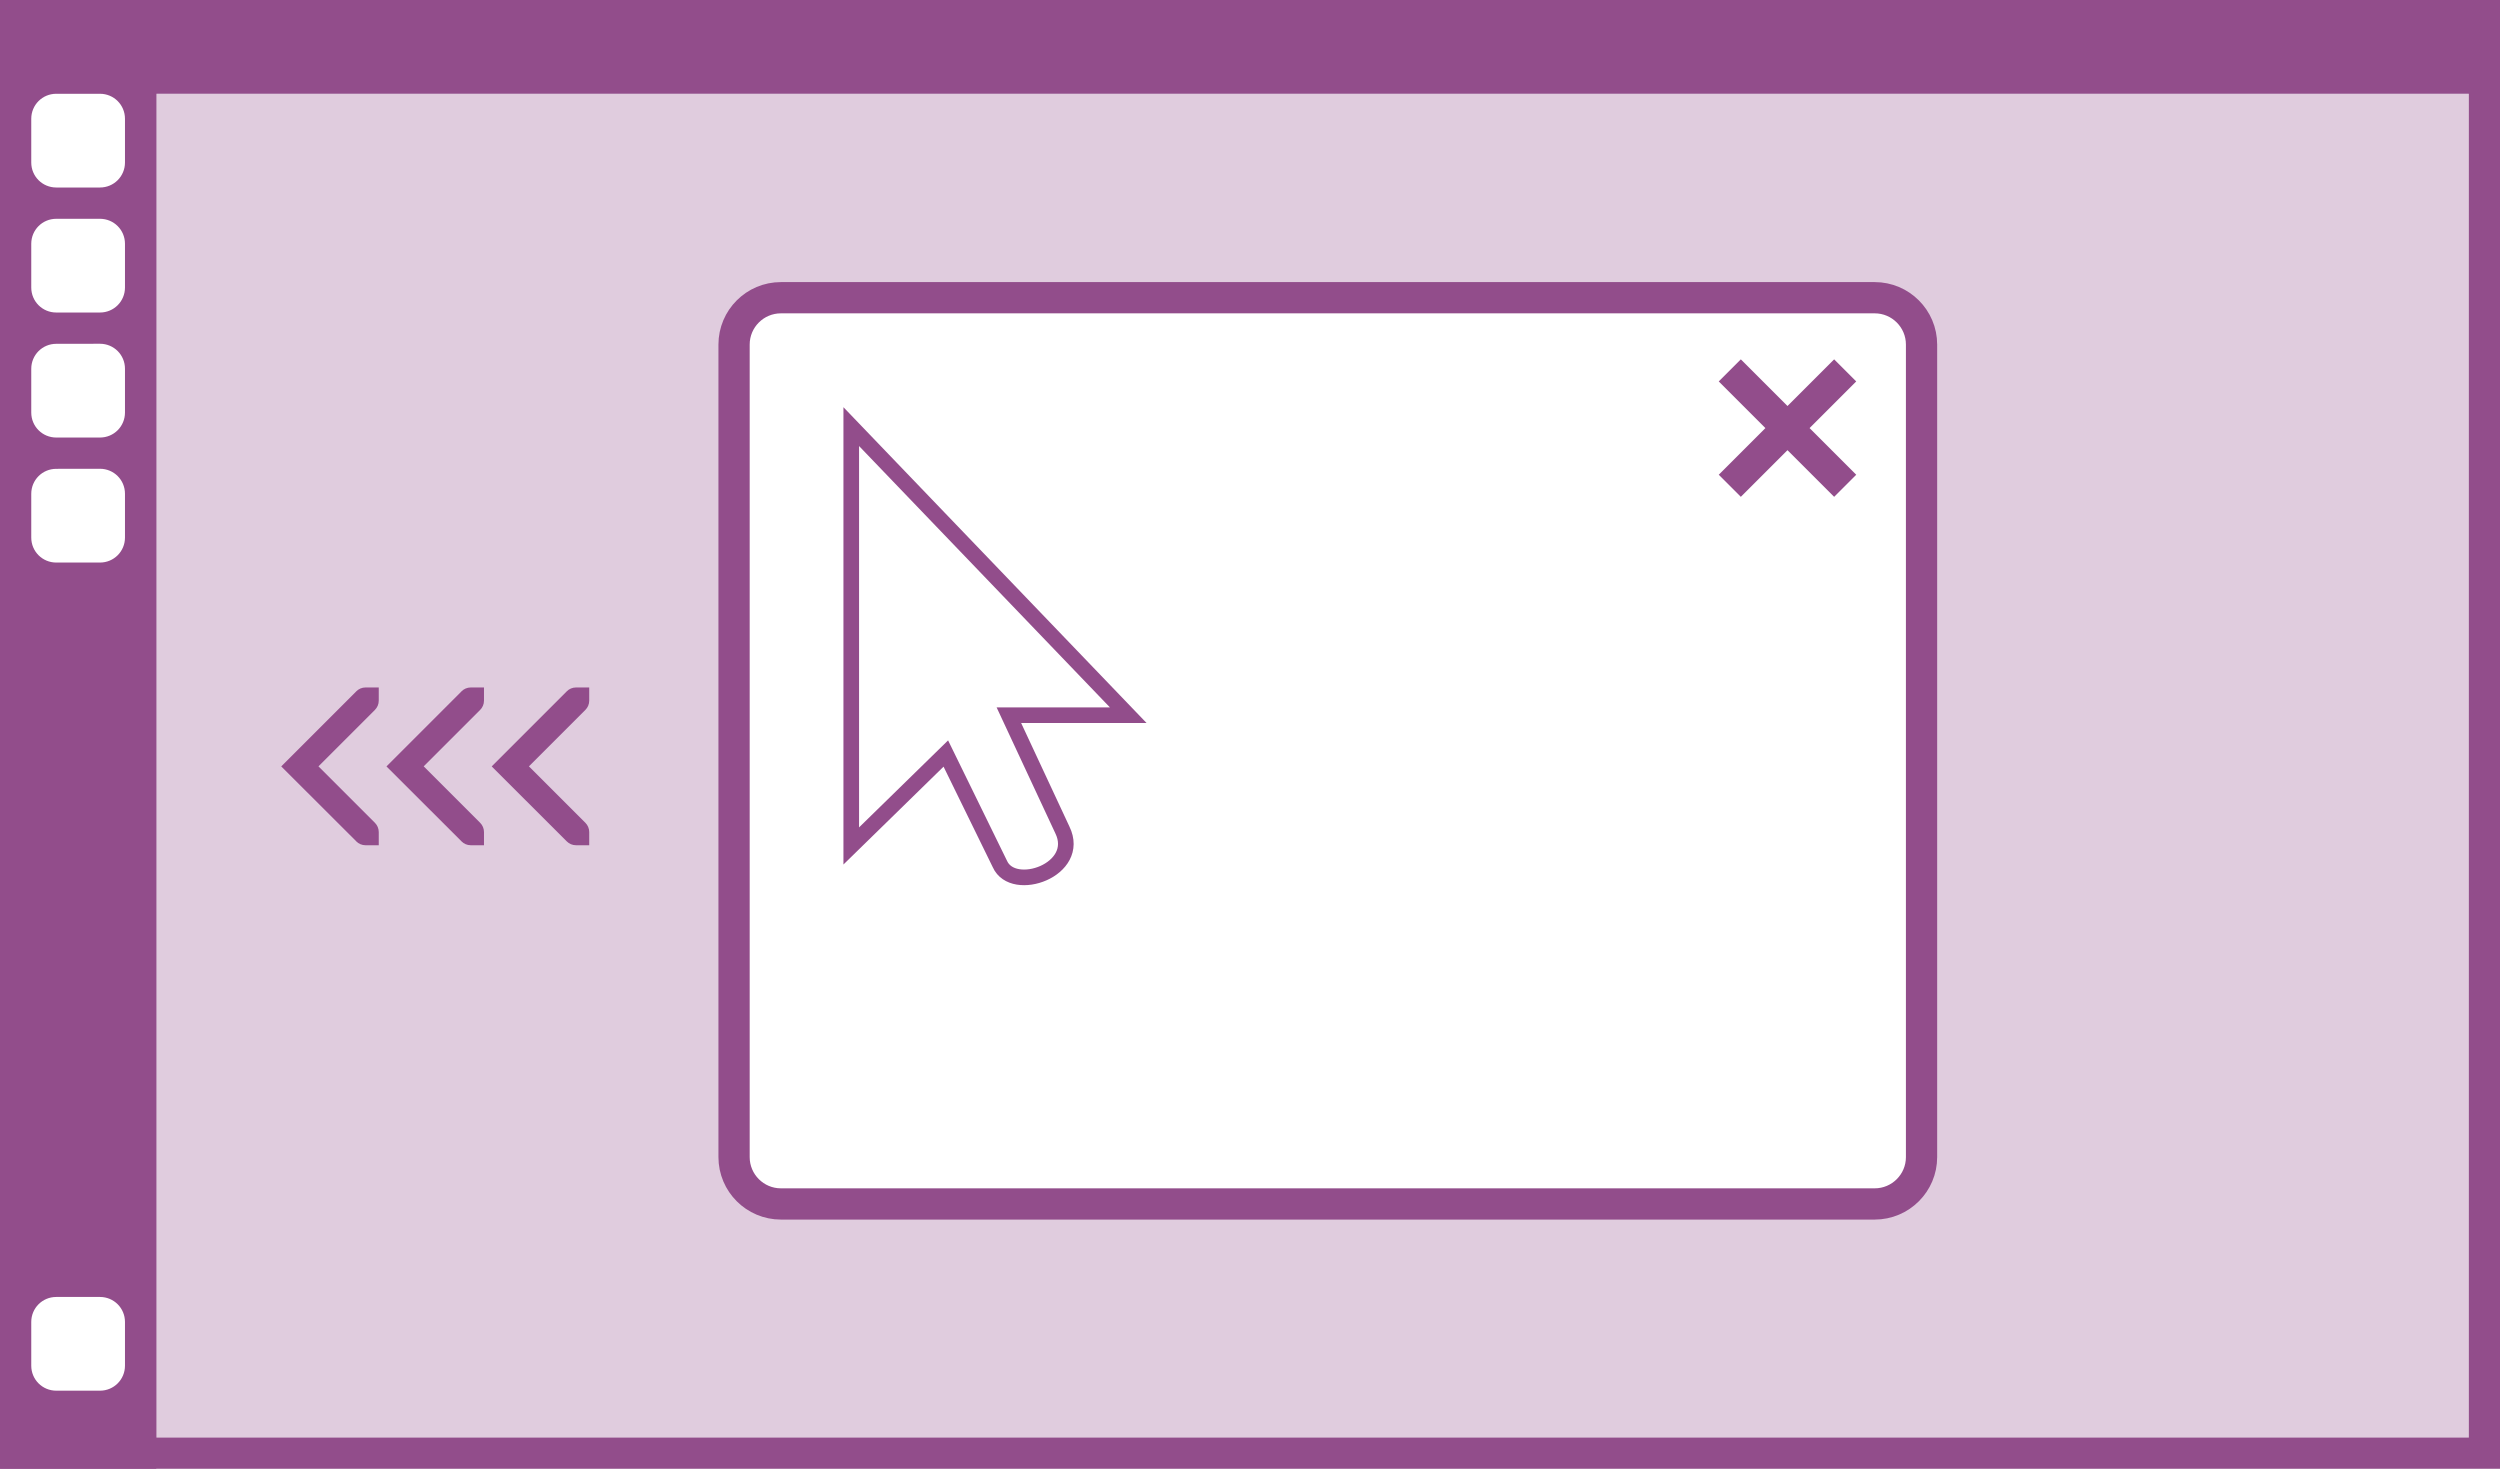
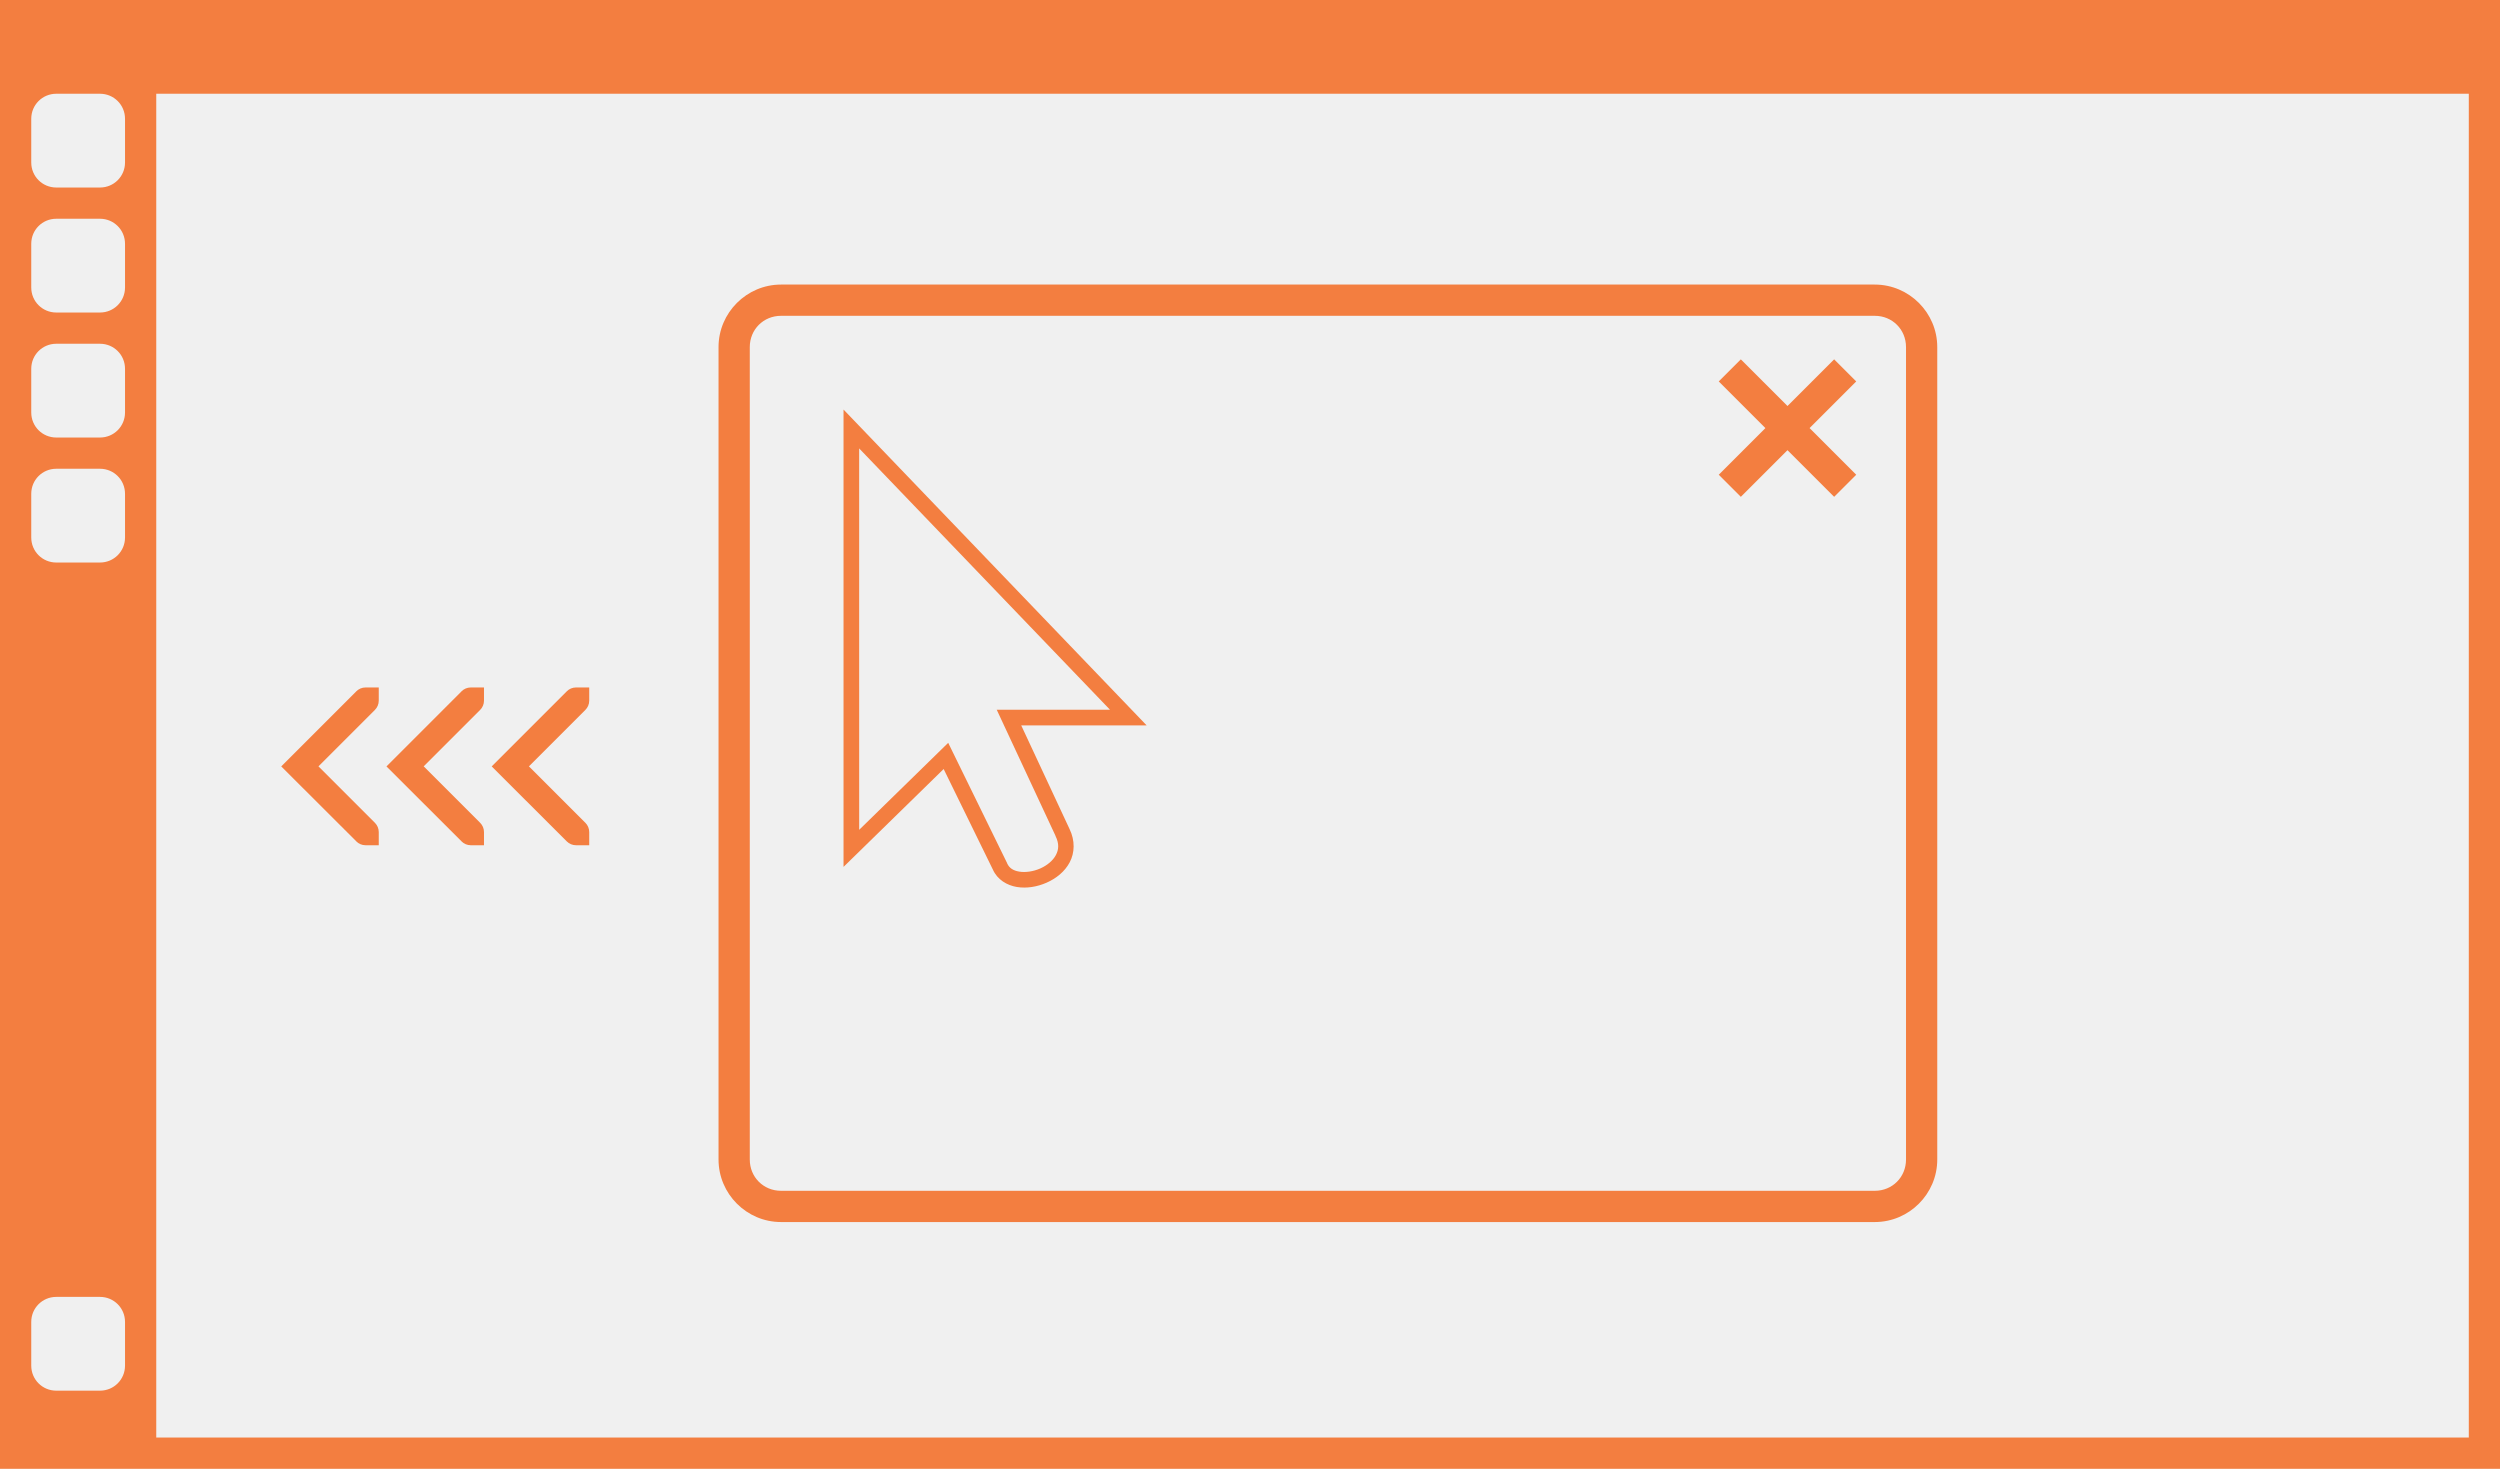
- <svg xmlns="http://www.w3.org/2000/svg" width="160" height="94" viewBox="0 0 42.333 24.871" version="1.1" id="svg20">
-   <defs id="defs24" />
-   <rect style="opacity:1;fill:#924d8b;fill-opacity:1;stroke:none;stroke-width:0.287;stroke-opacity:1" id="rect4752" width="42.334" height="24.871" x="-0" y="4.4408921e-16" ry="0" />
-   <rect style="opacity:1;fill:#ffffff;fill-opacity:1;stroke:none;stroke-width:0.398;stroke-opacity:1" id="rect5232" width="39.159" height="22.754" x="2.646" y="1.588" />
-   <rect style="opacity:1;fill:#924d8b;fill-opacity:1;stroke:none;stroke-width:0.263;stroke-opacity:1" id="rect5358" width="2.646" height="24.871" x="-0" y="0" />
-   <path id="rect2863-36-3" style="fill:#ffffff;fill-opacity:1;stroke-width:0.099" d="m 0.952,1.588 c -0.235,0 -0.423,0.189 -0.423,0.423 v 0.741 c 0,0.235 0.189,0.423 0.423,0.423 H 1.693 c 0.235,0 0.423,-0.189 0.423,-0.423 v -0.741 c 0,-0.235 -0.189,-0.423 -0.423,-0.423 z m 0,2.117 c -0.235,0 -0.423,0.189 -0.423,0.423 v 0.741 c 0,0.235 0.189,0.423 0.423,0.423 H 1.693 c 0.235,0 0.423,-0.189 0.423,-0.423 v -0.741 c 0,-0.235 -0.189,-0.423 -0.423,-0.423 z m 0,2.117 c -0.235,0 -0.423,0.189 -0.423,0.423 v 0.741 c 0,0.235 0.189,0.423 0.423,0.423 H 1.693 c 0.235,0 0.423,-0.189 0.423,-0.423 V 6.244 c 0,-0.235 -0.189,-0.423 -0.423,-0.423 z m 0,2.117 c -0.235,0 -0.423,0.189 -0.423,0.423 v 0.741 c 0,0.235 0.189,0.423 0.423,0.423 H 1.693 c 0.235,0 0.423,-0.189 0.423,-0.423 V 8.361 c 0,-0.235 -0.189,-0.423 -0.423,-0.423 z m 0,14.023 c -0.235,0 -0.423,0.189 -0.423,0.423 v 0.741 c 0,0.235 0.189,0.423 0.423,0.423 H 1.693 c 0.235,0 0.423,-0.189 0.423,-0.423 v -0.741 c 0,-0.235 -0.189,-0.423 -0.423,-0.423 z" />
-   <rect style="opacity:0.287;fill:#924d8b;fill-opacity:1;stroke:none;stroke-width:1.723;stroke-opacity:1" id="rect5744" width="39.159" height="22.754" x="2.646" y="1.588" />
-   <g transform="matrix(0.26458,0,0,0.26458,-396.0832,1156.76)" style="display:inline" id="g16-0">
-     <rect ry="3" rx="3" y="-4353.007" x="1544.006" height="58" width="76" style="opacity:1;vector-effect:none;fill:#ffffff;fill-opacity:1;stroke:#924d8b;stroke-width:2;stroke-linecap:butt;stroke-linejoin:miter;stroke-miterlimit:4;stroke-dasharray:none;stroke-dashoffset:0;stroke-opacity:1;marker:none" id="rect6-6" />
-     <g style="display:inline;fill:#ffffff;fill-opacity:1;stroke:#3584e4;stroke-opacity:1" id="g14-6">
-       <path style="color:#000000;display:block;overflow:visible;visibility:visible;fill:#ffffff;fill-opacity:1;fill-rule:nonzero;stroke:#924d8b;stroke-width:1;stroke-linecap:butt;stroke-linejoin:miter;stroke-miterlimit:10;stroke-dasharray:none;stroke-dashoffset:0;stroke-opacity:1;marker:none;enable-background:accumulate" d="m 1551.506,-4344.757 v 26.838 l 6.053,-5.916 3.46,7.07 c 0.848,1.913 5.25,0.376 3.998,-2.183 l -3.423,-7.34 h 7.639 z" id="path12-8" />
+ <svg xmlns="http://www.w3.org/2000/svg" width="160" height="94" version="1.1" viewBox="0 0 42.333 24.871">
+   <path transform="matrix(.26459 0 0 .26459 -.00030851 0)" d="m0 0v94h10 150v-94h-150-10zm3.6 6h2.801c0.886 0 1.6 0.713 1.6 1.6v2.801c0 0.886-0.713 1.6-1.6 1.6h-2.801c-0.886 0-1.6-0.713-1.6-1.6v-2.801c0-0.886 0.713-1.6 1.6-1.6zm6.4 0h148v86h-148v-86zm-6.4 8h2.801c0.886 0 1.6 0.713 1.6 1.6v2.801c0 0.886-0.713 1.6-1.6 1.6h-2.801c-0.886 0-1.6-0.713-1.6-1.6v-2.801c0-0.886 0.713-1.6 1.6-1.6zm0 8h2.801c0.886 0 1.6 0.713 1.6 1.6v2.801c0 0.886-0.713 1.6-1.6 1.6h-2.801c-0.886 0-1.6-0.713-1.6-1.6v-2.801c0-0.886 0.713-1.6 1.6-1.6zm0 8h2.801c0.886 0 1.6 0.713 1.6 1.6v2.801c0 0.886-0.713 1.6-1.6 1.6h-2.801c-0.886 0-1.6-0.713-1.6-1.6v-2.801c0-0.886 0.713-1.6 1.6-1.6zm0 53h2.801c0.886 0 1.6 0.713 1.6 1.6v2.801c0 0.886-0.713 1.6-1.6 1.6h-2.801c-0.886 0-1.6-0.713-1.6-1.6v-2.801c0-0.886 0.713-1.6 1.6-1.6z" fill="#f37e40" />
+   <g transform="matrix(.26458 0 0 .26458 -396.08 1156.8)">
+     <path d="m1547-4354c-2.199 0-4 1.801-4 4v52c0 2.199 1.801 4 4 4h70c2.199 0 4-1.801 4-4v-52c0-2.199-1.801-4-4-4zm0 2h70c1.125 0 2 0.875 2 2v52c0 1.125-0.875 2-2 2h-70c-1.125 0-2-0.875-2-2v-52c0-1.125 0.875-2 2-2z" color="#000000" fill="#f37e40" style="-inkscape-stroke:none" />
+     <g fill="#fff" stroke="#3584e4">
+       <path d="m1551-4346v29.27l6.408-6.264 3.148 6.432c0.287 0.647 0.902 1.012 1.533 1.117 0.631 0.105 1.305-0.01 1.912-0.277 0.607-0.269 1.157-0.701 1.475-1.303 0.317-0.602 0.356-1.38-0.016-2.141l-3.088-6.621h8.027zm1 2.486 16.055 16.727h-7.25l3.756 8.055v0.01c0.254 0.518 0.212 0.89 0.029 1.236-0.182 0.346-0.551 0.657-0.994 0.854-0.443 0.196-0.95 0.27-1.344 0.205-0.393-0.065-0.646-0.226-0.783-0.535v-0.01l-3.77-7.699-5.697 5.568z" color="#000000" display="block" fill="#f37e40" stroke="none" style="-inkscape-stroke:none" />
    </g>
  </g>
-   <g transform="matrix(0.6922725,-0.6922685,0.6922725,0.6922685,-179.9424,-205.0157)" id="g4632" style="fill:#ffffff;stroke-width:0.29" />
-   <path id="rect859-3" style="fill:#924d8b;stroke:none;stroke-width:0.242" d="m 31.058,6.085 -0.79,0.79 -0.79,-0.79 -0.374,0.374 0.79,0.79 -0.79,0.79 0.374,0.374 0.79,-0.79 0.79,0.79 0.374,-0.374 -0.79,-0.79 0.79,-0.79 z" />
-   <path id="path1294" style="color:#000000;font-style:normal;font-variant:normal;font-weight:normal;font-stretch:normal;font-size:medium;line-height:normal;font-family:sans-serif;font-variant-ligatures:normal;font-variant-position:normal;font-variant-caps:normal;font-variant-numeric:normal;font-variant-alternates:normal;font-feature-settings:normal;text-indent:0;text-align:start;text-decoration:none;text-decoration-line:none;text-decoration-style:solid;text-decoration-color:#000000;letter-spacing:normal;word-spacing:normal;text-transform:none;writing-mode:lr-tb;direction:ltr;text-orientation:mixed;dominant-baseline:auto;baseline-shift:baseline;text-anchor:start;white-space:normal;shape-padding:0;clip-rule:nonzero;display:inline;overflow:visible;visibility:visible;opacity:1;isolation:auto;mix-blend-mode:normal;color-interpolation:sRGB;color-interpolation-filters:linearRGB;solid-color:#000000;solid-opacity:1;vector-effect:none;fill:#924d8b;fill-opacity:1;fill-rule:nonzero;stroke:none;stroke-width:0.445;stroke-linecap:butt;stroke-linejoin:miter;stroke-miterlimit:4;stroke-dasharray:none;stroke-dashoffset:0;stroke-opacity:1;marker:none;color-rendering:auto;image-rendering:auto;shape-rendering:auto;text-rendering:auto;enable-background:new" d="m 4.762,12.978 1.27,-1.27 c 4.883e-4,-4.87e-4 4.883e-4,-8.41e-4 8.418e-4,-0.002 h 4.877e-4 c 0.04,-0.04 0.095,-0.065 0.157,-0.065 h 0.223 v 0.223 c 0,0.062 -0.025,0.117 -0.065,0.157 l -0.956,0.956 0.956,0.956 c 0.04,0.04 0.065,0.096 0.065,0.157 v 0.223 H 6.19 c -0.062,0 -0.117,-0.025 -0.157,-0.065 l -0.001,-0.002 z m 1.782,0 1.27,-1.27 c 4.874e-4,-4.87e-4 4.874e-4,-8.41e-4 8.409e-4,-0.002 h 4.886e-4 c 0.04,-0.04 0.095,-0.065 0.157,-0.065 h 0.223 v 0.223 c 0,0.062 -0.025,0.117 -0.065,0.157 l -0.956,0.956 0.956,0.956 c 0.04,0.04 0.065,0.096 0.065,0.157 v 0.223 H 7.972 c -0.062,0 -0.117,-0.025 -0.157,-0.065 l -0.001,-0.002 z m 1.782,0 1.27,-1.27 c 4.92e-4,-4.87e-4 4.92e-4,-8.41e-4 8.4e-4,-0.002 h 4.93e-4 c 0.04,-0.04 0.095,-0.065 0.157,-0.065 h 0.223 v 0.223 c 0,0.062 -0.025,0.117 -0.065,0.157 l -0.956,0.956 0.956,0.956 c 0.04,0.04 0.065,0.096 0.065,0.157 v 0.223 h -0.223 c -0.062,0 -0.117,-0.025 -0.157,-0.065 l -0.002,-0.002 z" />
+   <path d="m31.058 6.085-0.79 0.79-0.79-0.79-0.374 0.374 0.79 0.79-0.79 0.79 0.374 0.374 0.79-0.79 0.79 0.79 0.374-0.374-0.79-0.79 0.79-0.79z" fill="#f37e40" />
+   <path d="m4.762 12.978 1.27-1.27c4.883e-4 -4.87e-4 4.883e-4 -8.41e-4 8.418e-4 -0.002h4.877e-4c0.04-0.04 0.095-0.065 0.157-0.065h0.223v0.223c0 0.062-0.025 0.117-0.065 0.157l-0.956 0.956 0.956 0.956c0.04 0.04 0.065 0.096 0.065 0.157v0.223h-0.223c-0.062 0-0.117-0.025-0.157-0.065l-0.001-0.002zm1.782 0 1.27-1.27c4.874e-4 -4.87e-4 4.874e-4 -8.41e-4 8.409e-4 -0.002h4.886e-4c0.04-0.04 0.095-0.065 0.157-0.065h0.223v0.223c0 0.062-0.025 0.117-0.065 0.157l-0.956 0.956 0.956 0.956c0.04 0.04 0.065 0.096 0.065 0.157v0.223h-0.223c-0.062 0-0.117-0.025-0.157-0.065l-0.001-0.002zm1.782 0 1.27-1.27c4.92e-4 -4.87e-4 4.92e-4 -8.41e-4 8.4e-4 -0.002h4.93e-4c0.04-0.04 0.095-0.065 0.157-0.065h0.223v0.223c0 0.062-0.025 0.117-0.065 0.157l-0.956 0.956 0.956 0.956c0.04 0.04 0.065 0.096 0.065 0.157v0.223h-0.223c-0.062 0-0.117-0.025-0.157-0.065l-0.002-0.002z" color="#000000" color-rendering="auto" dominant-baseline="auto" enable-background="new" fill="#f37e40" image-rendering="auto" shape-rendering="auto" solid-color="#000000" style="font-feature-settings:normal;font-variant-alternates:normal;font-variant-caps:normal;font-variant-ligatures:normal;font-variant-numeric:normal;font-variant-position:normal;isolation:auto;mix-blend-mode:normal;shape-padding:0;text-decoration-color:#000000;text-decoration-line:none;text-decoration-style:solid;text-indent:0;text-orientation:mixed;text-transform:none;white-space:normal" />
</svg>
